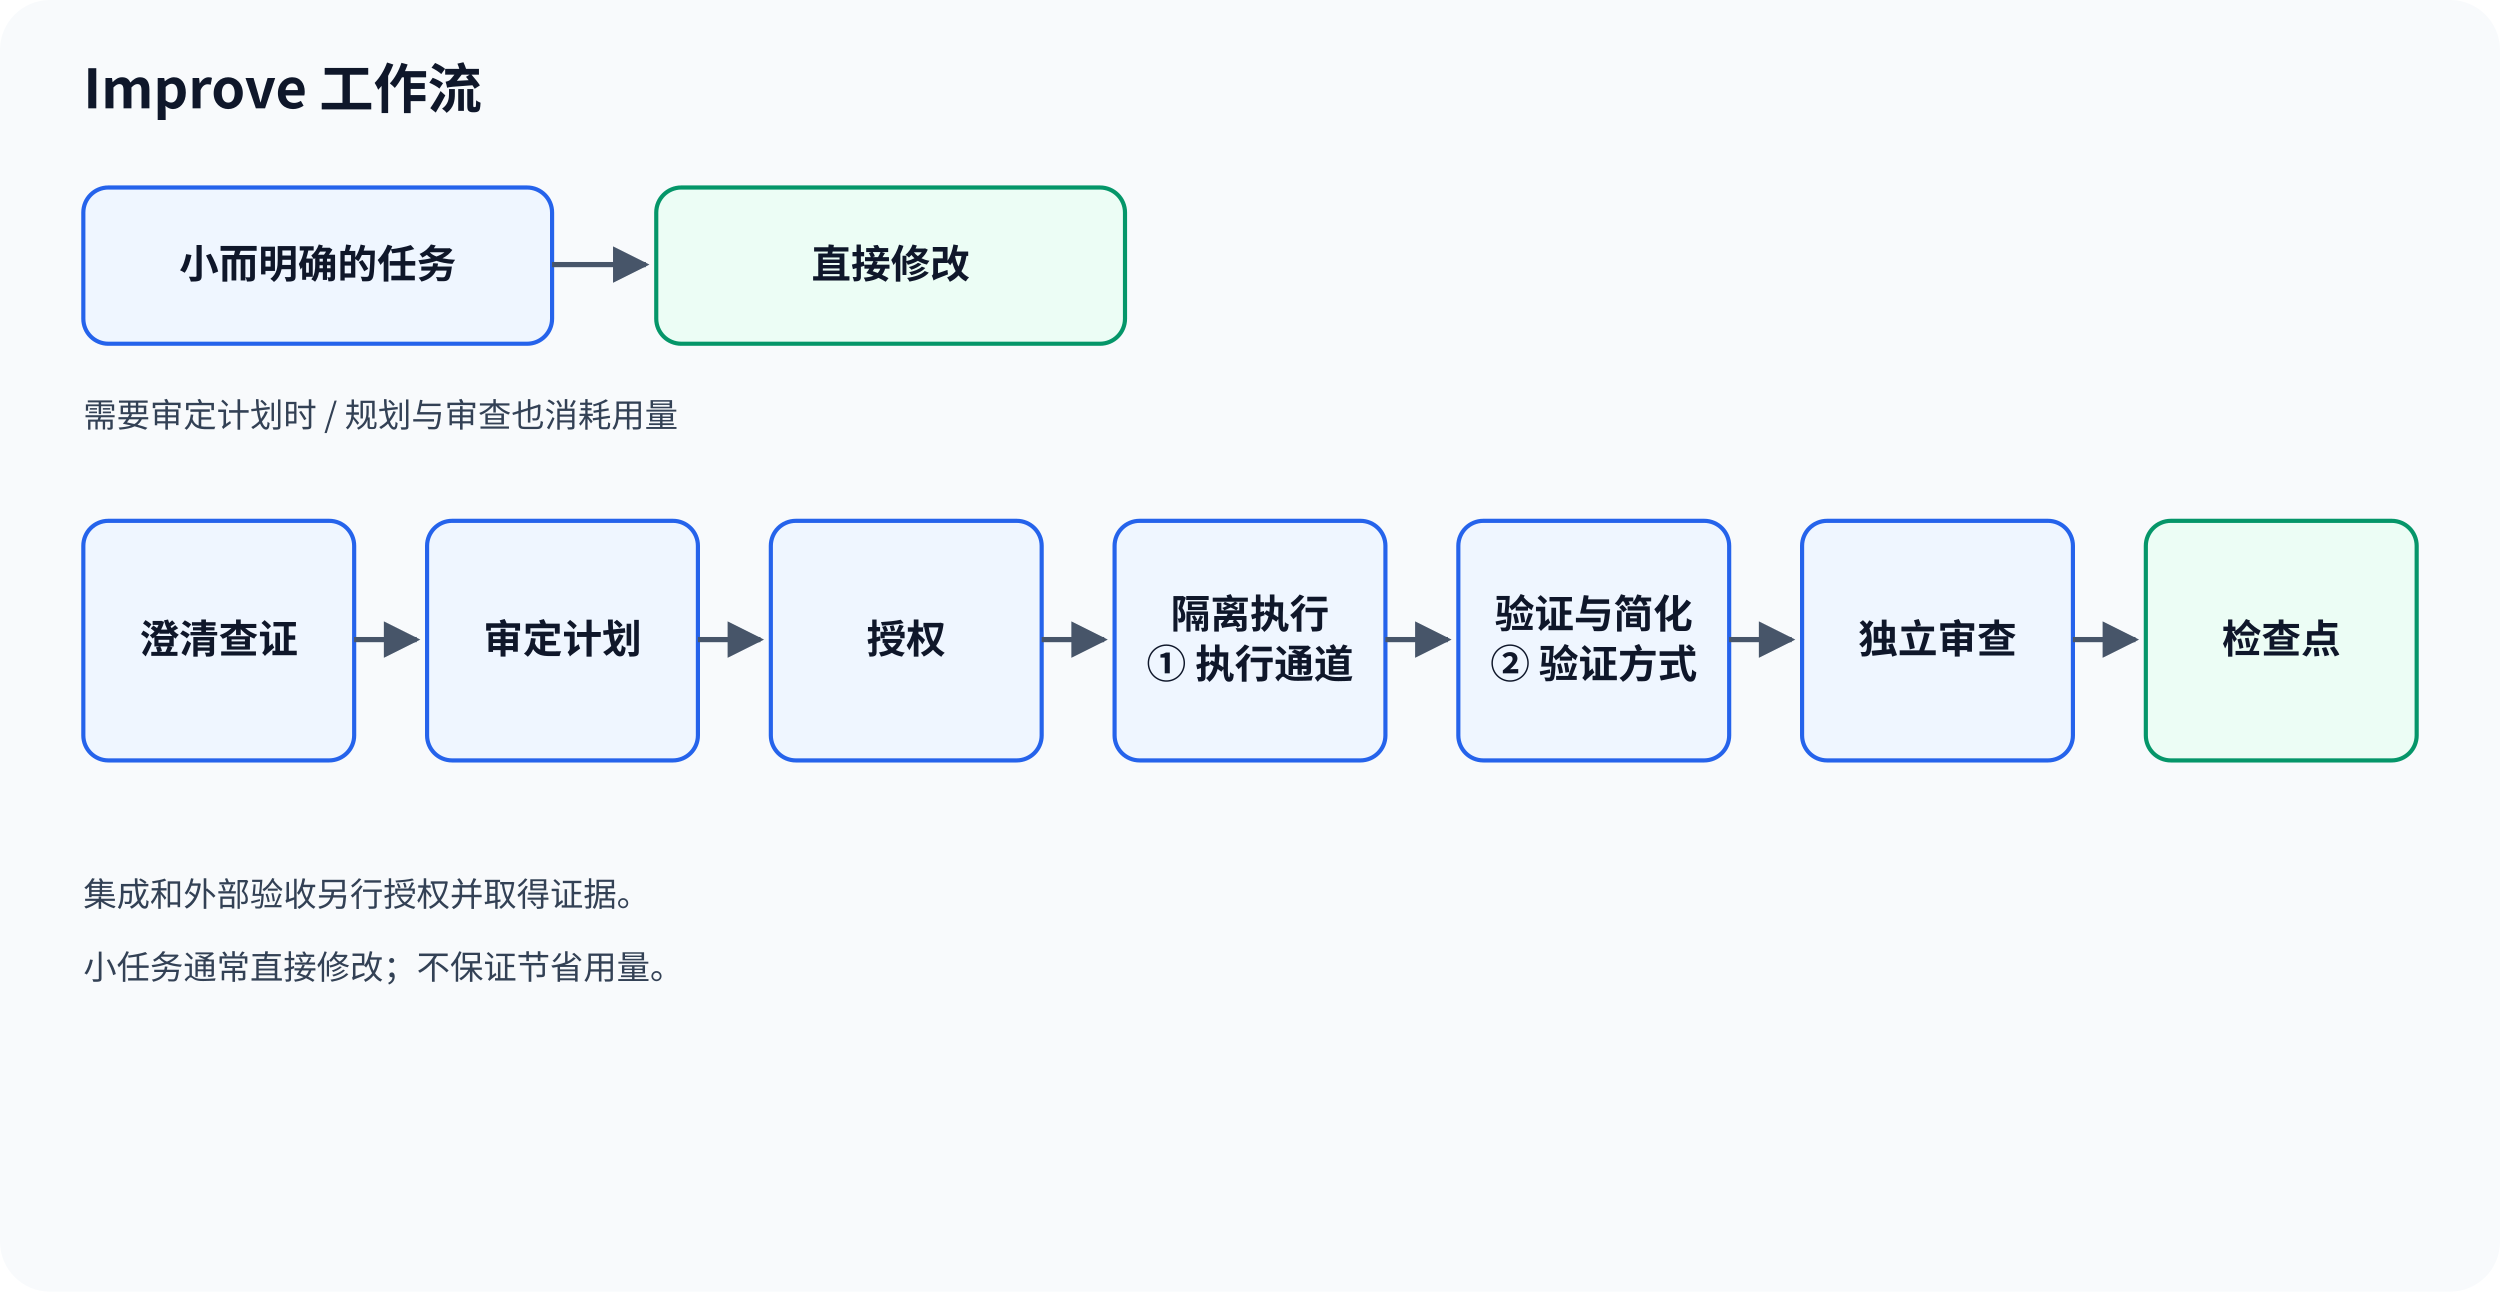
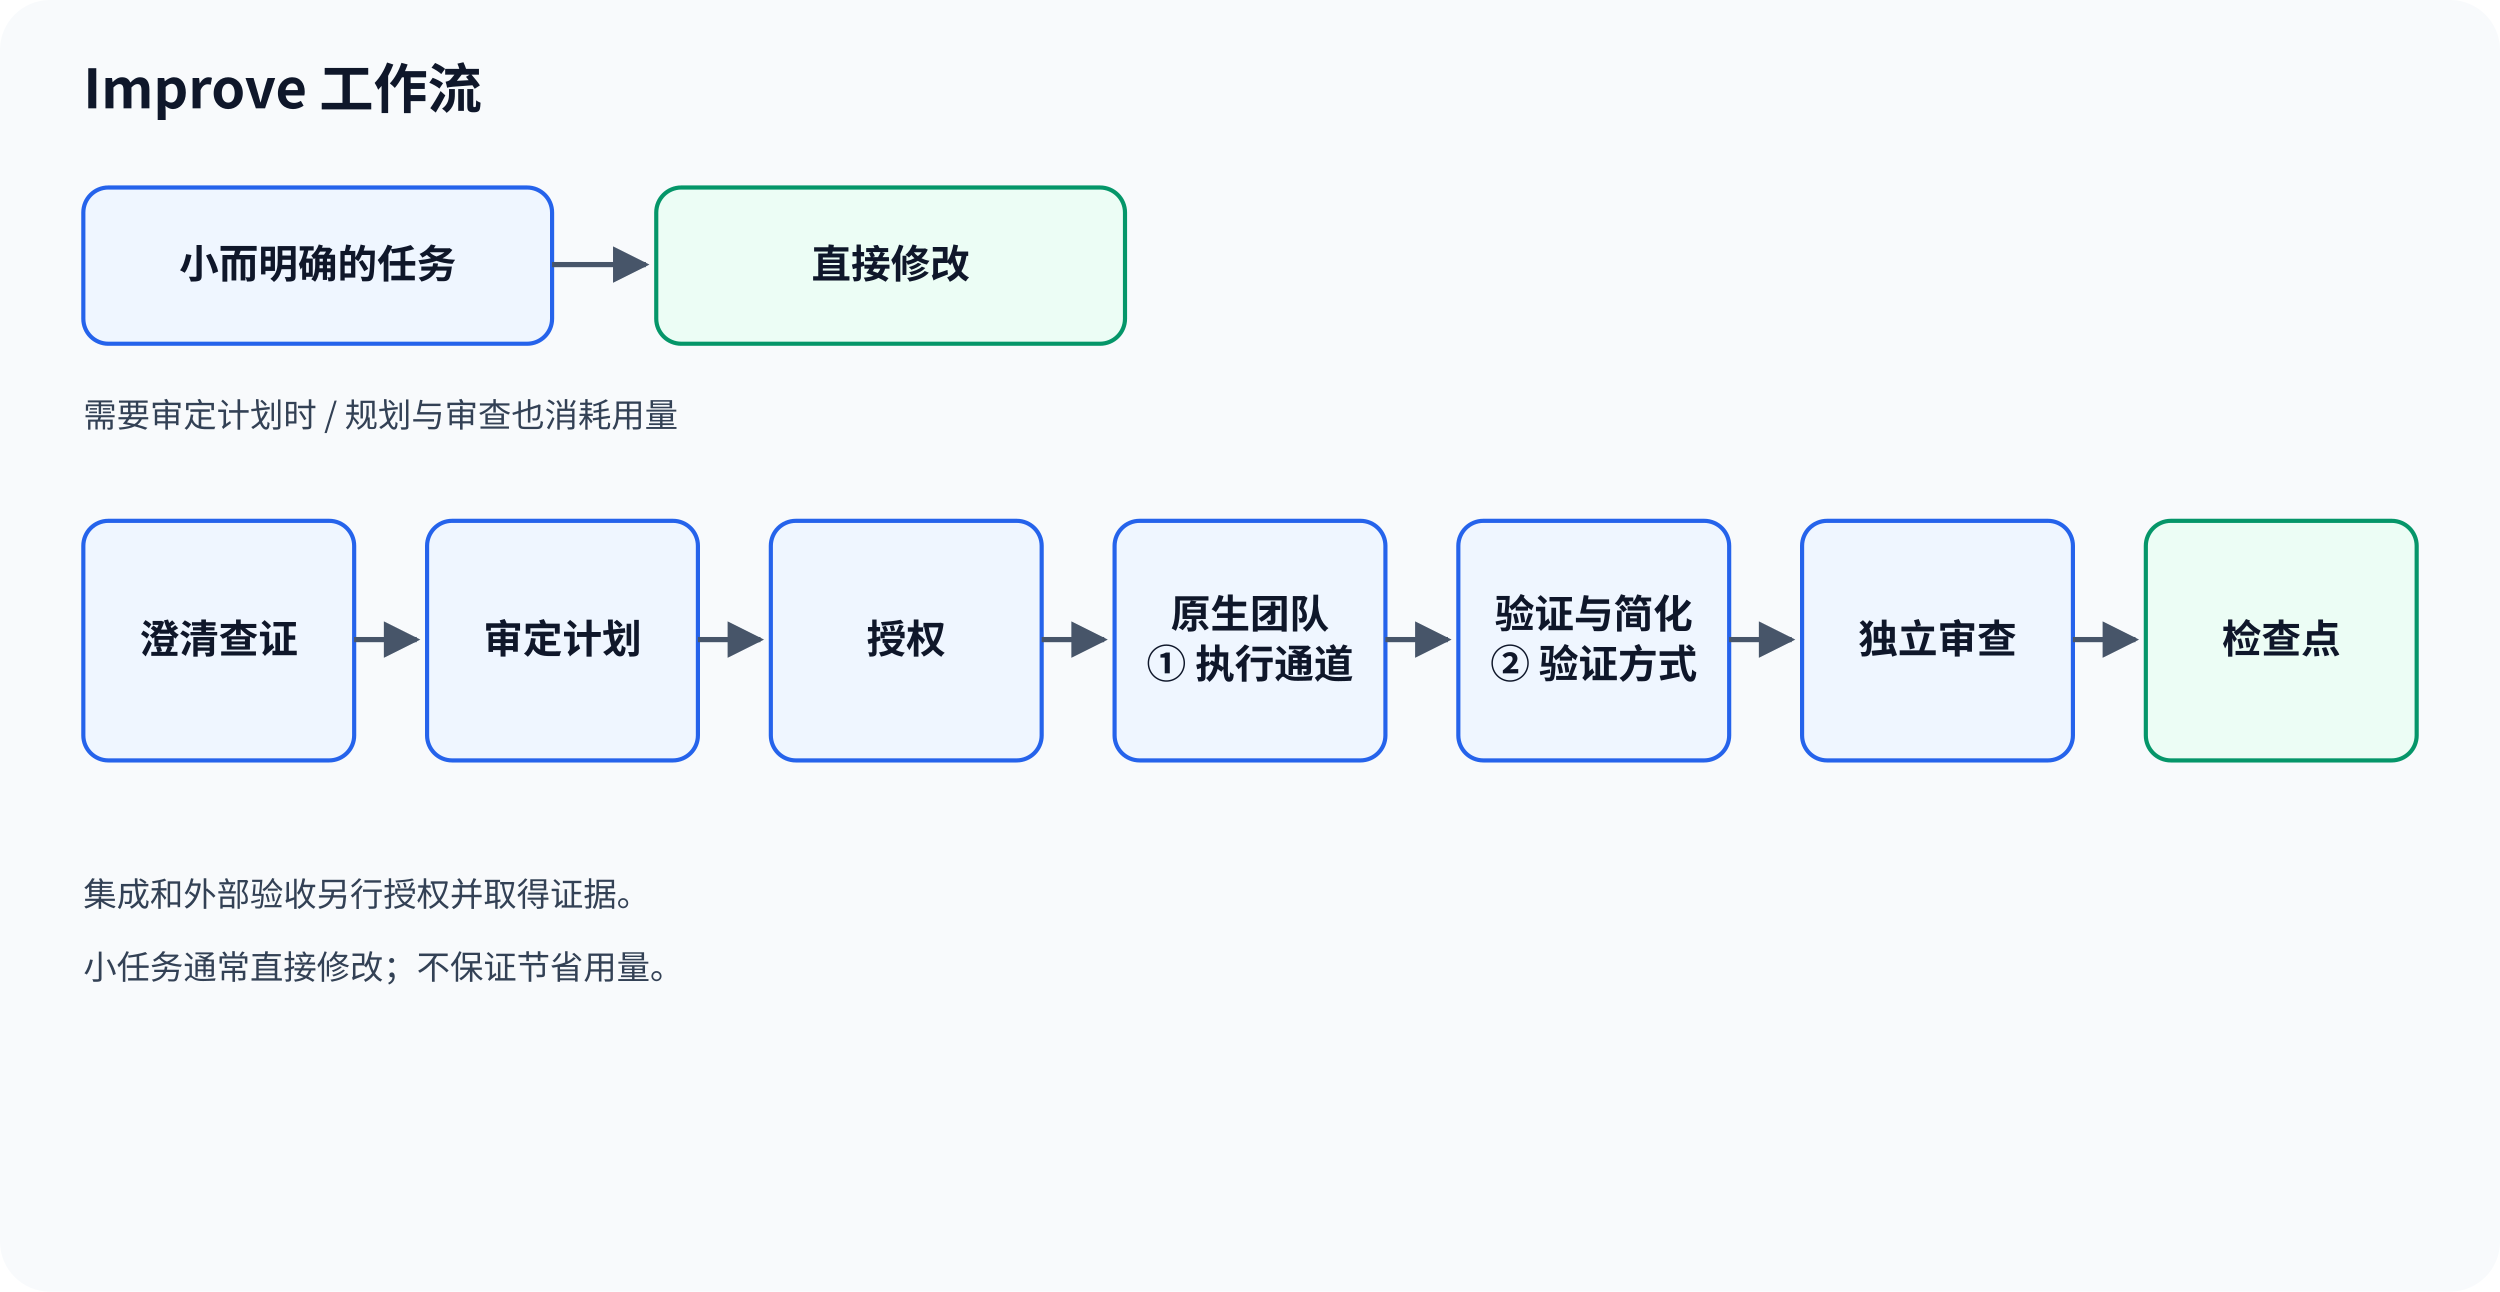
<svg xmlns="http://www.w3.org/2000/svg" viewBox="0 0 1200 620" role="img">
  <defs>
    <style>.bg{fill:#f8fafc}.box{fill:#eff6ff;stroke:#2563eb;stroke-width:2}.conditional{fill:#fffbeb;stroke:#d97706;stroke-width:2}.end{fill:#ecfdf5;stroke:#059669;stroke-width:2}.line{fill:none;stroke:#475569;stroke-width:2.5;marker-end:url(#arrow)}.title{font:700 26px system-ui,-apple-system,"Segoe UI","Noto Sans CJK SC","Microsoft YaHei",sans-serif;fill:#0f172a}.label{font:600 19px system-ui,-apple-system,"Segoe UI","Noto Sans CJK SC","Microsoft YaHei",sans-serif;fill:#0f172a}.small{font:16px system-ui,-apple-system,"Segoe UI","Noto Sans CJK SC","Microsoft YaHei",sans-serif;fill:#334155}</style>
    <marker id="arrow" viewBox="0 0 10 10" refX="9" refY="5" markerWidth="7" markerHeight="7" orient="auto">
      <path d="M0 0l10 5-10 5z" fill="#475569" />
    </marker>
  </defs>
  <rect class="bg" width="1200" height="620" rx="24" />
  <text class="title" x="40" y="52">Improve 工作流</text>
  <rect class="box" x="40" y="90" width="225" height="75" rx="12" />
  <text class="label" x="152.5" y="133.5" text-anchor="middle">小而明确的任务</text>
  <path class="line" d="M265 127H310" />
  <rect class="end" x="315" y="90" width="225" height="75" rx="12" />
  <text class="label" x="427.5" y="133.5" text-anchor="middle">直接修改</text>
  <text class="small" x="40" y="205">需要审定计划时 / 规划与审查也消耗用量</text>
  <rect class="box" x="40" y="250" width="130" height="115" rx="12" />
  <text class="label" x="105.0" y="313.5" text-anchor="middle">澄清查证</text>
  <path class="line" d="M170 307H200" />
  <rect class="box" x="205" y="250" width="130" height="115" rx="12" />
  <text class="label" x="270.0" y="313.5" text-anchor="middle">审定计划</text>
  <path class="line" d="M335 307H365" />
  <rect class="box" x="370" y="250" width="130" height="115" rx="12" />
  <text class="label" x="435.0" y="313.5" text-anchor="middle">授权</text>
  <path class="line" d="M500 307H530" />
  <rect class="box" x="535" y="250" width="130" height="115" rx="12" />
-   <text class="label" x="600.0" y="301.5" text-anchor="middle">隔离执行</text>
+   <text class="label" x="600.0" y="301.5" text-anchor="middle">原生团队</text>
  <text class="label" x="600.0" y="325.5" text-anchor="middle">① 执行通道</text>
  <path class="line" d="M665 307H695" />
  <rect class="box" x="700" y="250" width="130" height="115" rx="12" />
  <text class="label" x="765.0" y="301.5" text-anchor="middle">验证与简化</text>
  <text class="label" x="765.0" y="325.5" text-anchor="middle">② 验证方式</text>
  <path class="line" d="M830 307H860" />
  <rect class="box" x="865" y="250" width="130" height="115" rx="12" />
  <text class="label" x="930.0" y="313.5" text-anchor="middle">独立审查</text>
  <path class="line" d="M995 307H1025" />
  <rect class="end" x="1030" y="250" width="130" height="115" rx="12" />
  <text class="label" x="1095.0" y="313.5" text-anchor="middle">检查点</text>
  <text class="small" x="40" y="435">集成和外部验收另行授权并取得证据。</text>
  <text class="small" x="40" y="470">小任务通常直接修改；不保证节省用量。</text>
</svg>
